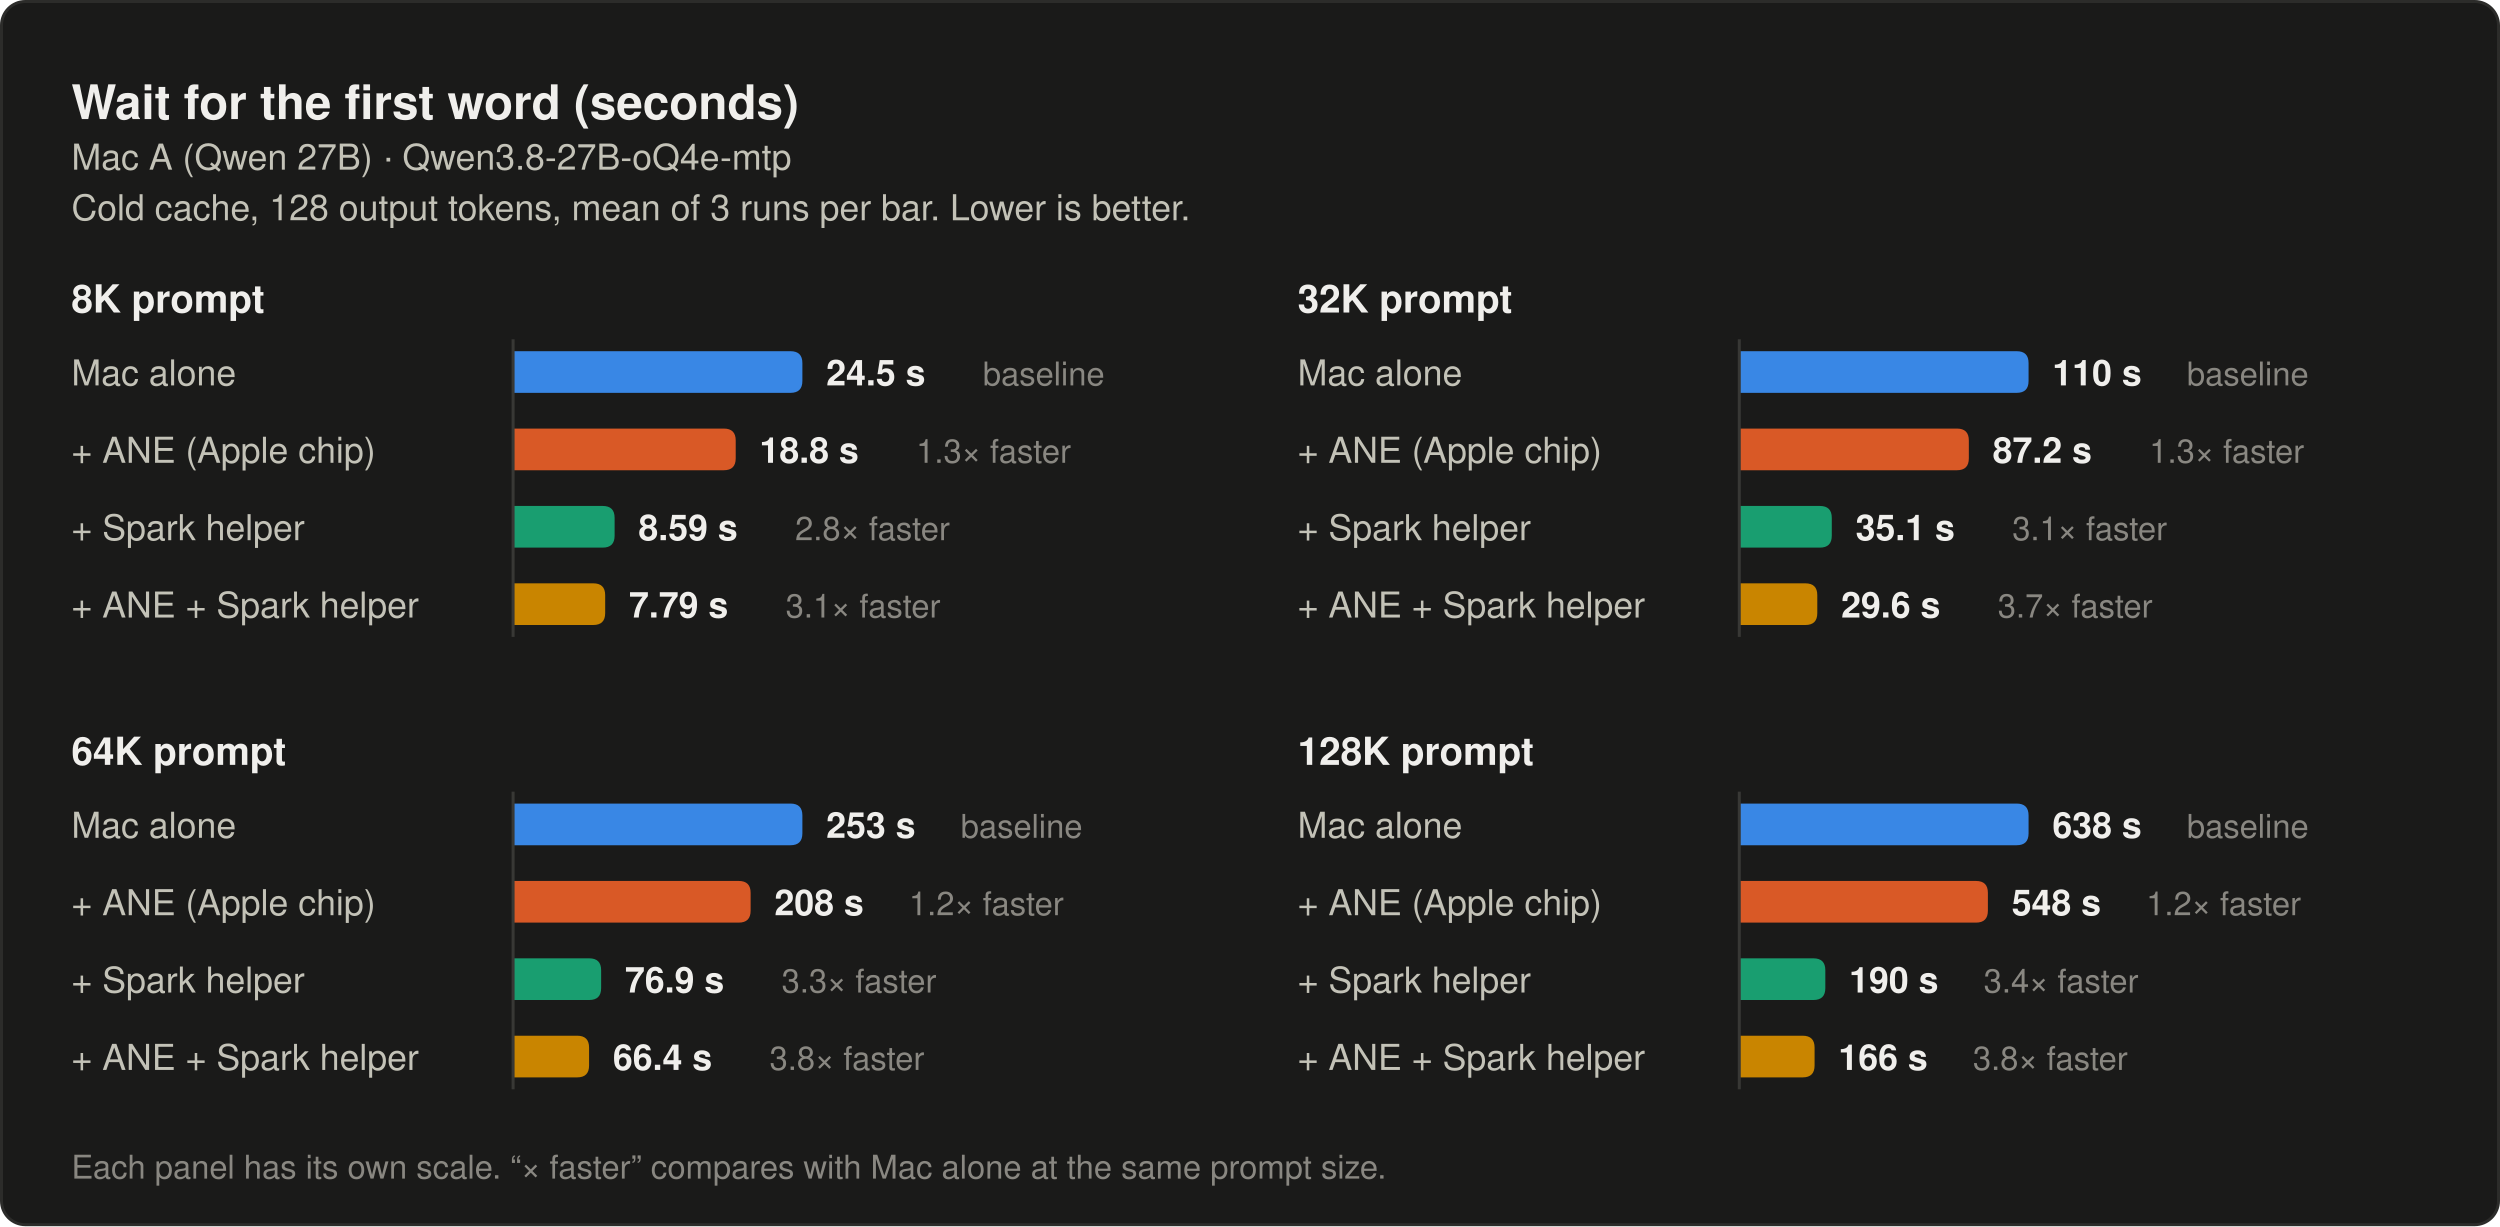
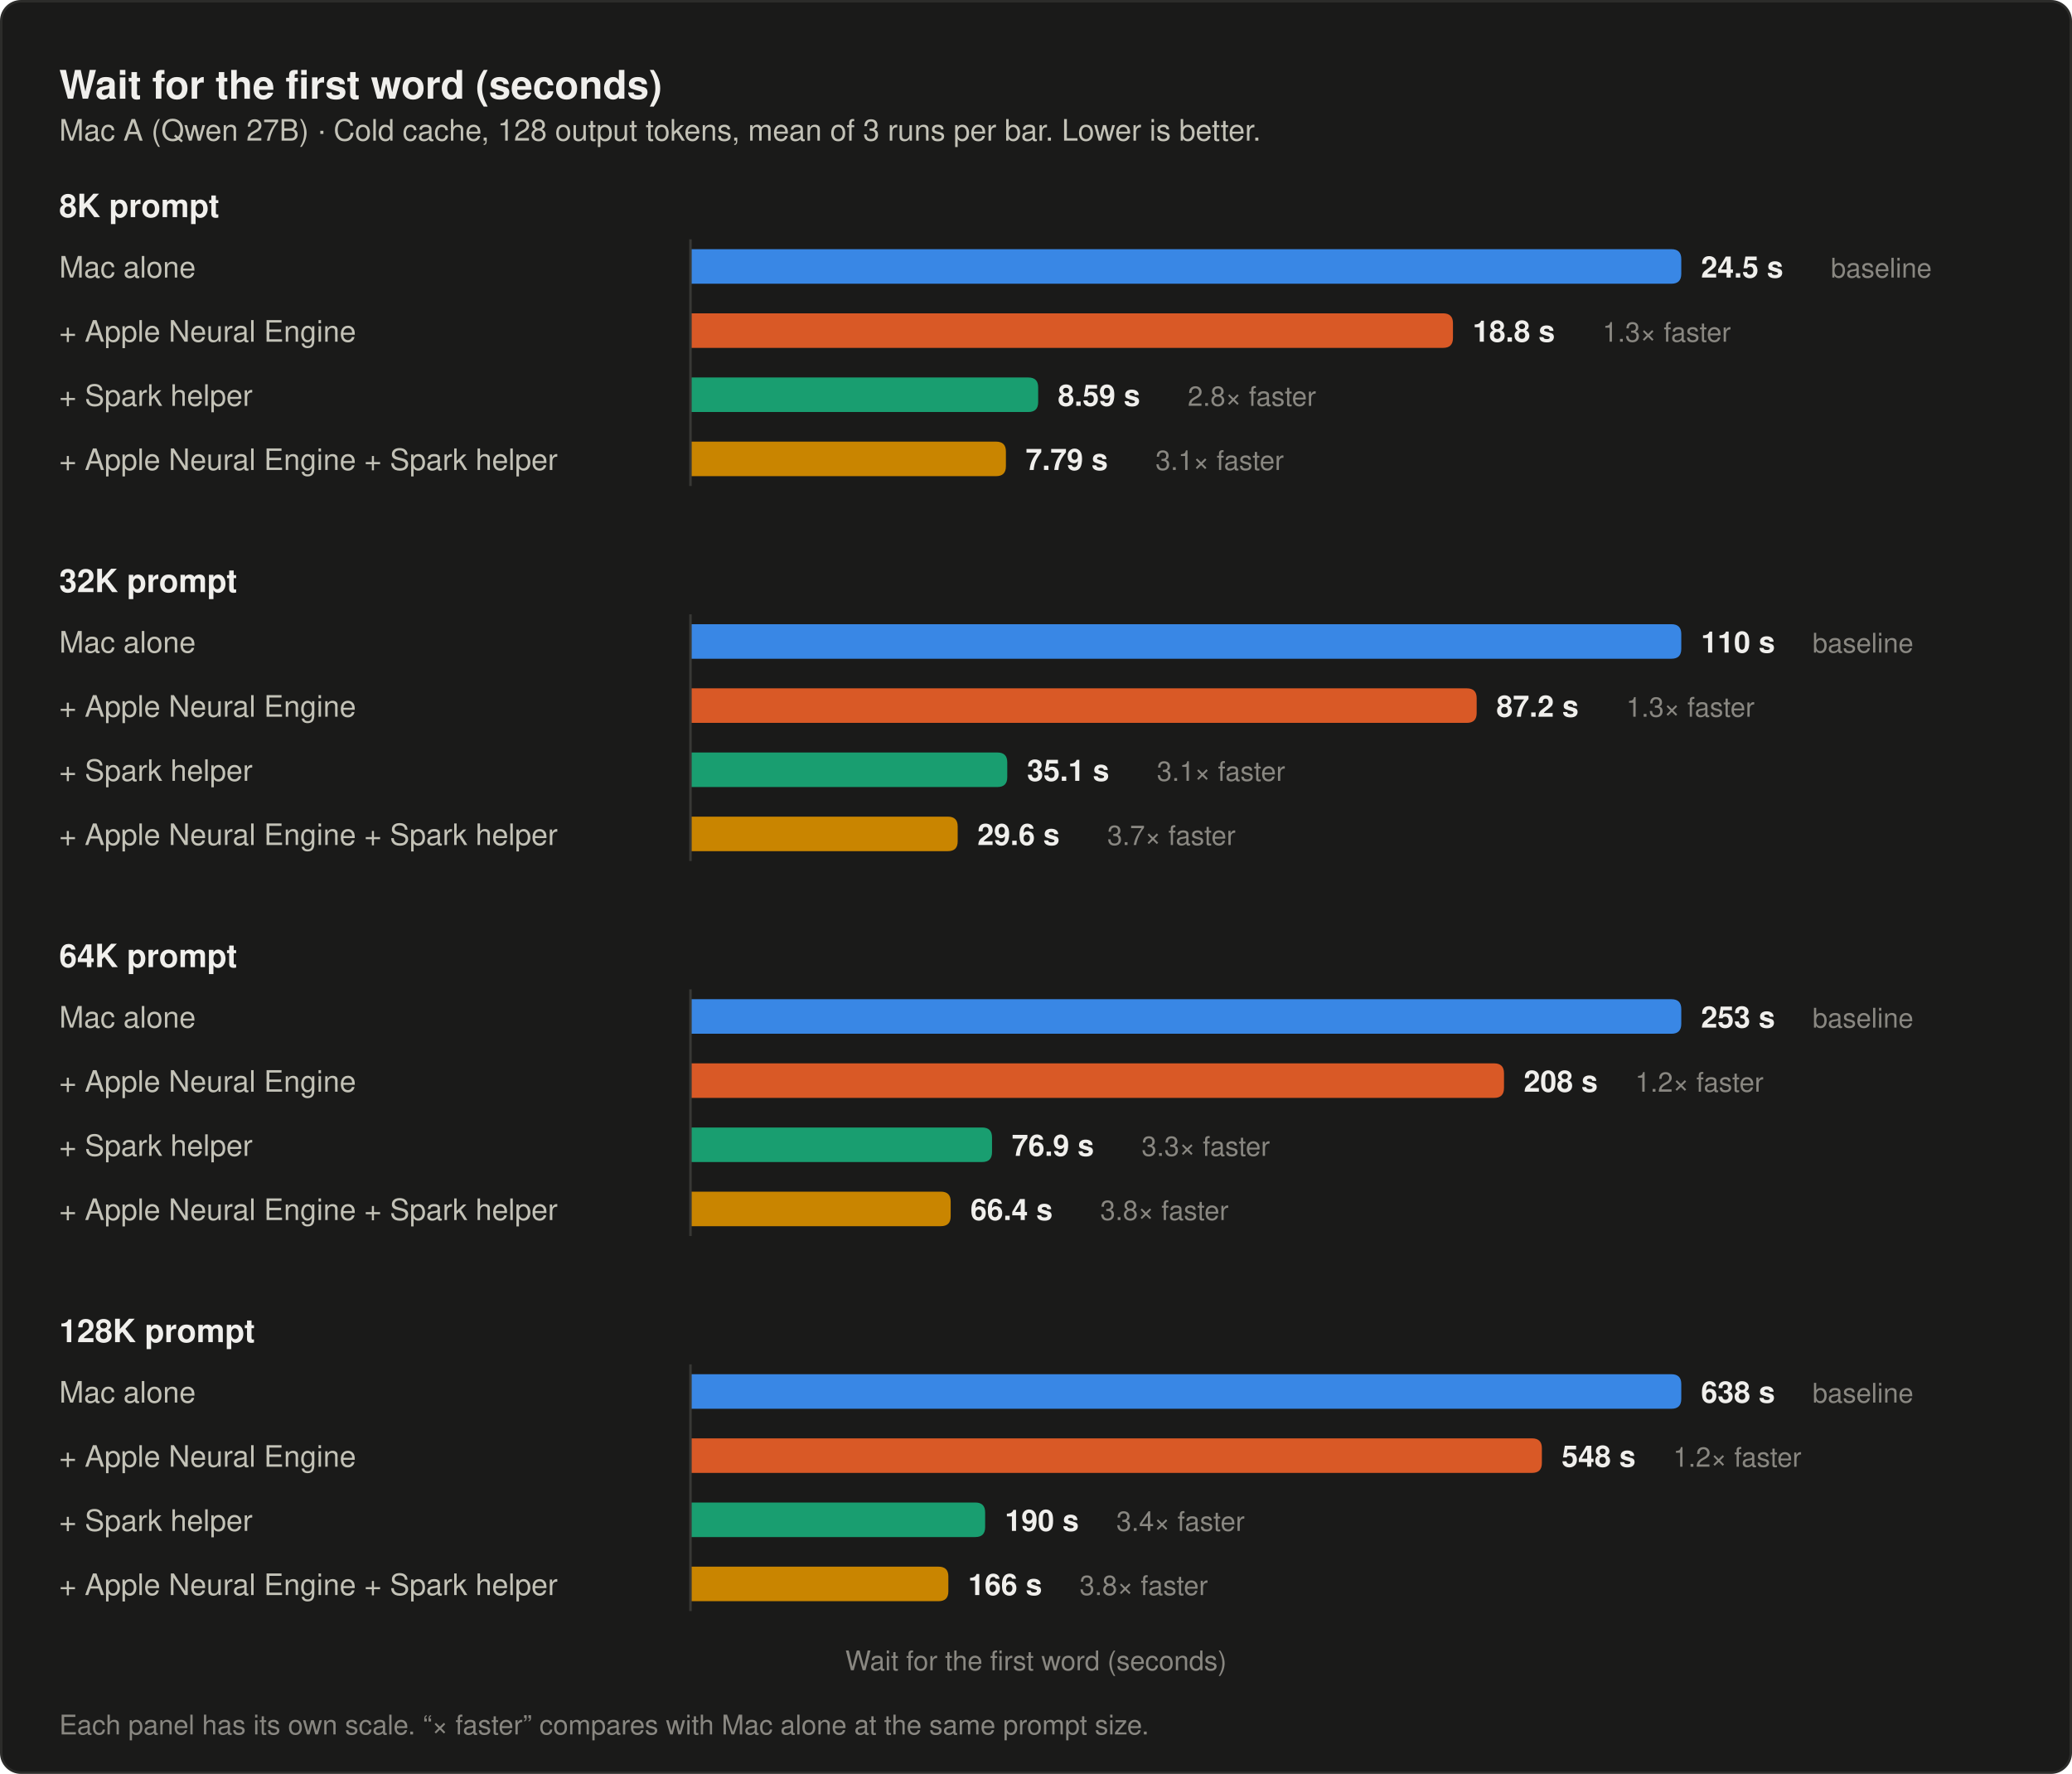
- <svg xmlns="http://www.w3.org/2000/svg" width="840" height="412" viewBox="0 0 840 412" role="img" aria-label="Wait for the first word (seconds) Mac A (Qwen 27B) · Qwen3.8-27B-oQ4e-mtp Cold cache, 128 output tokens, mean of 3 runs per bar. Lower is better." font-family="system-ui, -apple-system, 'Segoe UI', Helvetica, Arial, sans-serif">
-   <rect x="0.5" y="0.5" width="839" height="411" fill="#1a1a19" rx="8" stroke="#2c2c2a" stroke-width="1" />
+ <svg xmlns="http://www.w3.org/2000/svg" width="840" height="719" viewBox="0 0 840 719" role="img" aria-label="Wait for the first word (seconds) Mac A (Qwen 27B) · Cold cache, 128 output tokens, mean of 3 runs per bar. Lower is better." font-family="system-ui, -apple-system, 'Segoe UI', Helvetica, Arial, sans-serif">
+   <rect x="0.5" y="0.5" width="839" height="718" fill="#1a1a19" rx="8" stroke="#2c2c2a" stroke-width="1" />
  <text x="24" y="40" font-size="16" fill="#f0efec" font-weight="600">Wait for the first word (seconds)</text>
-   <text x="24" y="57" font-size="12" fill="#c3c2b7">Mac A (Qwen 27B) · Qwen3.8-27B-oQ4e-mtp</text>
-   <text x="24" y="74" font-size="12" fill="#c3c2b7">Cold cache, 128 output tokens, mean of 3 runs per bar. Lower is better.</text>
-   <text x="24" y="105" font-size="13" fill="#f0efec" font-weight="600">8K prompt</text>
-   <text x="24" y="129.5" font-size="12" fill="#c3c2b7">Mac alone</text>
-   <path d="M172.4,118 H265.6 Q269.6,118 269.6,122 V128 Q269.6,132 265.6,132 H172.4 Z" fill="#3987e5" />
-   <text x="277.6" y="129.5" font-size="12" fill="#f0efec" font-weight="600">24.5 s</text>
-   <text x="330.24" y="129.5" font-size="11" fill="#898781">baseline</text>
-   <text x="24" y="155.5" font-size="12" fill="#c3c2b7">+ ANE (Apple chip)</text>
-   <path d="M172.4,144 H243.2 Q247.2,144 247.2,148 V154 Q247.2,158 243.2,158 H172.4 Z" fill="#d95926" />
-   <text x="255.2" y="155.5" font-size="12" fill="#f0efec" font-weight="600">18.8 s</text>
-   <text x="307.84" y="155.5" font-size="11" fill="#898781">1.3× faster</text>
-   <text x="24" y="181.5" font-size="12" fill="#c3c2b7">+ Spark helper</text>
-   <path d="M172.4,170 H202.51 Q206.51,170 206.51,174 V180 Q206.51,184 202.51,184 H172.4 Z" fill="#199e70" />
-   <text x="214.51" y="181.5" font-size="12" fill="#f0efec" font-weight="600">8.59 s</text>
-   <text x="267.15" y="181.5" font-size="11" fill="#898781">2.8× faster</text>
-   <text x="24" y="207.5" font-size="12" fill="#c3c2b7">+ ANE + Spark helper</text>
-   <path d="M172.4,196 H199.34 Q203.34,196 203.34,200 V206 Q203.34,210 199.34,210 H172.4 Z" fill="#c98500" />
-   <text x="211.34" y="207.5" font-size="12" fill="#f0efec" font-weight="600">7.79 s</text>
-   <text x="263.98" y="207.5" font-size="11" fill="#898781">3.1× faster</text>
-   <line x1="172.4" y1="114" x2="172.4" y2="214" stroke="#383835" stroke-width="1" />
-   <text x="436" y="105" font-size="13" fill="#f0efec" font-weight="600">32K prompt</text>
-   <text x="436" y="129.5" font-size="12" fill="#c3c2b7">Mac alone</text>
-   <path d="M584.4,118 H677.6 Q681.6,118 681.6,122 V128 Q681.6,132 677.6,132 H584.4 Z" fill="#3987e5" />
-   <text x="689.6" y="129.5" font-size="12" fill="#f0efec" font-weight="600">110 s</text>
-   <text x="734.8" y="129.5" font-size="11" fill="#898781">baseline</text>
-   <text x="436" y="155.5" font-size="12" fill="#c3c2b7">+ ANE (Apple chip)</text>
-   <path d="M584.4,144 H657.53 Q661.53,144 661.53,148 V154 Q661.53,158 657.53,158 H584.4 Z" fill="#d95926" />
-   <text x="669.53" y="155.5" font-size="12" fill="#f0efec" font-weight="600">87.2 s</text>
-   <text x="722.17" y="155.5" font-size="11" fill="#898781">1.3× faster</text>
-   <text x="436" y="181.5" font-size="12" fill="#c3c2b7">+ Spark helper</text>
-   <path d="M584.4,170 H611.48 Q615.48,170 615.48,174 V180 Q615.48,184 611.48,184 H584.4 Z" fill="#199e70" />
-   <text x="623.48" y="181.5" font-size="12" fill="#f0efec" font-weight="600">35.1 s</text>
-   <text x="676.12" y="181.5" font-size="11" fill="#898781">3.1× faster</text>
-   <text x="436" y="207.5" font-size="12" fill="#c3c2b7">+ ANE + Spark helper</text>
-   <path d="M584.4,196 H606.61 Q610.61,196 610.61,200 V206 Q610.61,210 606.61,210 H584.4 Z" fill="#c98500" />
-   <text x="618.61" y="207.5" font-size="12" fill="#f0efec" font-weight="600">29.6 s</text>
-   <text x="671.25" y="207.5" font-size="11" fill="#898781">3.7× faster</text>
-   <line x1="584.4" y1="114" x2="584.4" y2="214" stroke="#383835" stroke-width="1" />
-   <text x="24" y="257" font-size="13" fill="#f0efec" font-weight="600">64K prompt</text>
-   <text x="24" y="281.5" font-size="12" fill="#c3c2b7">Mac alone</text>
-   <path d="M172.4,270 H265.6 Q269.6,270 269.6,274 V280 Q269.6,284 265.6,284 H172.4 Z" fill="#3987e5" />
-   <text x="277.6" y="281.5" font-size="12" fill="#f0efec" font-weight="600">253 s</text>
-   <text x="322.8" y="281.5" font-size="11" fill="#898781">baseline</text>
-   <text x="24" y="307.5" font-size="12" fill="#c3c2b7">+ ANE (Apple chip)</text>
-   <path d="M172.4,296 H248.21 Q252.21,296 252.21,300 V306 Q252.21,310 248.21,310 H172.4 Z" fill="#d95926" />
-   <text x="260.21" y="307.5" font-size="12" fill="#f0efec" font-weight="600">208 s</text>
-   <text x="305.41" y="307.5" font-size="11" fill="#898781">1.2× faster</text>
-   <text x="24" y="333.5" font-size="12" fill="#c3c2b7">+ Spark helper</text>
-   <path d="M172.4,322 H197.98 Q201.98,322 201.98,326 V332 Q201.98,336 197.98,336 H172.4 Z" fill="#199e70" />
-   <text x="209.98" y="333.5" font-size="12" fill="#f0efec" font-weight="600">76.9 s</text>
-   <text x="262.62" y="333.5" font-size="11" fill="#898781">3.3× faster</text>
-   <text x="24" y="359.5" font-size="12" fill="#c3c2b7">+ ANE + Spark helper</text>
-   <path d="M172.4,348 H193.93 Q197.93,348 197.93,352 V358 Q197.93,362 193.93,362 H172.4 Z" fill="#c98500" />
-   <text x="205.93" y="359.5" font-size="12" fill="#f0efec" font-weight="600">66.4 s</text>
-   <text x="258.57" y="359.5" font-size="11" fill="#898781">3.8× faster</text>
-   <line x1="172.4" y1="266" x2="172.4" y2="366" stroke="#383835" stroke-width="1" />
-   <text x="436" y="257" font-size="13" fill="#f0efec" font-weight="600">128K prompt</text>
-   <text x="436" y="281.5" font-size="12" fill="#c3c2b7">Mac alone</text>
-   <path d="M584.4,270 H677.6 Q681.6,270 681.6,274 V280 Q681.6,284 677.6,284 H584.4 Z" fill="#3987e5" />
-   <text x="689.6" y="281.5" font-size="12" fill="#f0efec" font-weight="600">638 s</text>
-   <text x="734.8" y="281.5" font-size="11" fill="#898781">baseline</text>
-   <text x="436" y="307.5" font-size="12" fill="#c3c2b7">+ ANE (Apple chip)</text>
-   <path d="M584.4,296 H663.93 Q667.93,296 667.93,300 V306 Q667.93,310 663.93,310 H584.4 Z" fill="#d95926" />
-   <text x="675.93" y="307.5" font-size="12" fill="#f0efec" font-weight="600">548 s</text>
-   <text x="721.13" y="307.5" font-size="11" fill="#898781">1.2× faster</text>
-   <text x="436" y="333.5" font-size="12" fill="#c3c2b7">+ Spark helper</text>
-   <path d="M584.4,322 H609.31 Q613.31,322 613.31,326 V332 Q613.31,336 609.31,336 H584.4 Z" fill="#199e70" />
-   <text x="621.31" y="333.5" font-size="12" fill="#f0efec" font-weight="600">190 s</text>
-   <text x="666.51" y="333.5" font-size="11" fill="#898781">3.4× faster</text>
-   <text x="436" y="359.5" font-size="12" fill="#c3c2b7">+ ANE + Spark helper</text>
-   <path d="M584.4,348 H605.7 Q609.7,348 609.7,352 V358 Q609.7,362 605.7,362 H584.4 Z" fill="#c98500" />
-   <text x="617.7" y="359.5" font-size="12" fill="#f0efec" font-weight="600">166 s</text>
-   <text x="662.9" y="359.5" font-size="11" fill="#898781">3.8× faster</text>
-   <line x1="584.4" y1="266" x2="584.4" y2="366" stroke="#383835" stroke-width="1" />
-   <text x="24" y="396" font-size="11" fill="#898781">Each panel has its own scale. “× faster” compares with Mac alone at the same prompt size.</text>
+   <text x="24" y="57" font-size="12" fill="#c3c2b7">Mac A (Qwen 27B) · Cold cache, 128 output tokens, mean of 3 runs per bar. Lower is better.</text>
+   <text x="24" y="88" font-size="13" fill="#f0efec" font-weight="600">8K prompt</text>
+   <text x="24" y="112.5" font-size="12" fill="#c3c2b7">Mac alone</text>
+   <path d="M279.92,101 H677.6 Q681.6,101 681.6,105 V111 Q681.6,115 677.6,115 H279.92 Z" fill="#3987e5" />
+   <text x="689.6" y="112.5" font-size="12" fill="#f0efec" font-weight="600">24.5 s</text>
+   <text x="742.24" y="112.5" font-size="11" fill="#898781">baseline</text>
+   <text x="24" y="138.5" font-size="12" fill="#c3c2b7">+ Apple Neural Engine</text>
+   <path d="M279.92,127 H585.04 Q589.04,127 589.04,131 V137 Q589.04,141 585.04,141 H279.92 Z" fill="#d95926" />
+   <text x="597.04" y="138.5" font-size="12" fill="#f0efec" font-weight="600">18.8 s</text>
+   <text x="649.68" y="138.5" font-size="11" fill="#898781">1.3× faster</text>
+   <text x="24" y="164.5" font-size="12" fill="#c3c2b7">+ Spark helper</text>
+   <path d="M279.92,153 H416.88 Q420.88,153 420.88,157 V163 Q420.88,167 416.88,167 H279.92 Z" fill="#199e70" />
+   <text x="428.88" y="164.5" font-size="12" fill="#f0efec" font-weight="600">8.59 s</text>
+   <text x="481.52" y="164.5" font-size="11" fill="#898781">2.8× faster</text>
+   <text x="24" y="190.5" font-size="12" fill="#c3c2b7">+ Apple Neural Engine + Spark helper</text>
+   <path d="M279.92,179 H403.8 Q407.8,179 407.8,183 V189 Q407.8,193 403.8,193 H279.92 Z" fill="#c98500" />
+   <text x="415.8" y="190.5" font-size="12" fill="#f0efec" font-weight="600">7.79 s</text>
+   <text x="468.44" y="190.5" font-size="11" fill="#898781">3.1× faster</text>
+   <line x1="279.92" y1="97" x2="279.92" y2="197" stroke="#383835" stroke-width="1" />
+   <text x="24" y="240" font-size="13" fill="#f0efec" font-weight="600">32K prompt</text>
+   <text x="24" y="264.5" font-size="12" fill="#c3c2b7">Mac alone</text>
+   <path d="M279.92,253 H677.6 Q681.6,253 681.6,257 V263 Q681.6,267 677.6,267 H279.92 Z" fill="#3987e5" />
+   <text x="689.6" y="264.5" font-size="12" fill="#f0efec" font-weight="600">110 s</text>
+   <text x="734.8" y="264.5" font-size="11" fill="#898781">baseline</text>
+   <text x="24" y="290.5" font-size="12" fill="#c3c2b7">+ Apple Neural Engine</text>
+   <path d="M279.92,279 H594.65 Q598.65,279 598.65,283 V289 Q598.65,293 594.65,293 H279.92 Z" fill="#d95926" />
+   <text x="606.65" y="290.5" font-size="12" fill="#f0efec" font-weight="600">87.2 s</text>
+   <text x="659.29" y="290.5" font-size="11" fill="#898781">1.3× faster</text>
+   <text x="24" y="316.5" font-size="12" fill="#c3c2b7">+ Spark helper</text>
+   <path d="M279.92,305 H404.35 Q408.35,305 408.35,309 V315 Q408.35,319 404.35,319 H279.92 Z" fill="#199e70" />
+   <text x="416.35" y="316.5" font-size="12" fill="#f0efec" font-weight="600">35.1 s</text>
+   <text x="468.99" y="316.5" font-size="11" fill="#898781">3.1× faster</text>
+   <text x="24" y="342.5" font-size="12" fill="#c3c2b7">+ Apple Neural Engine + Spark helper</text>
+   <path d="M279.92,331 H384.25 Q388.25,331 388.25,335 V341 Q388.25,345 384.25,345 H279.92 Z" fill="#c98500" />
+   <text x="396.25" y="342.5" font-size="12" fill="#f0efec" font-weight="600">29.6 s</text>
+   <text x="448.89" y="342.5" font-size="11" fill="#898781">3.7× faster</text>
+   <line x1="279.92" y1="249" x2="279.92" y2="349" stroke="#383835" stroke-width="1" />
+   <text x="24" y="392" font-size="13" fill="#f0efec" font-weight="600">64K prompt</text>
+   <text x="24" y="416.5" font-size="12" fill="#c3c2b7">Mac alone</text>
+   <path d="M279.92,405 H677.6 Q681.6,405 681.6,409 V415 Q681.6,419 677.6,419 H279.92 Z" fill="#3987e5" />
+   <text x="689.6" y="416.5" font-size="12" fill="#f0efec" font-weight="600">253 s</text>
+   <text x="734.8" y="416.5" font-size="11" fill="#898781">baseline</text>
+   <text x="24" y="442.5" font-size="12" fill="#c3c2b7">+ Apple Neural Engine</text>
+   <path d="M279.92,431 H605.73 Q609.73,431 609.73,435 V441 Q609.73,445 605.73,445 H279.92 Z" fill="#d95926" />
+   <text x="617.73" y="442.5" font-size="12" fill="#f0efec" font-weight="600">208 s</text>
+   <text x="662.93" y="442.5" font-size="11" fill="#898781">1.2× faster</text>
+   <text x="24" y="468.5" font-size="12" fill="#c3c2b7">+ Spark helper</text>
+   <path d="M279.92,457 H398.17 Q402.17,457 402.17,461 V467 Q402.17,471 398.17,471 H279.92 Z" fill="#199e70" />
+   <text x="410.17" y="468.5" font-size="12" fill="#f0efec" font-weight="600">76.9 s</text>
+   <text x="462.81" y="468.5" font-size="11" fill="#898781">3.3× faster</text>
+   <text x="24" y="494.5" font-size="12" fill="#c3c2b7">+ Apple Neural Engine + Spark helper</text>
+   <path d="M279.92,483 H381.41 Q385.41,483 385.41,487 V493 Q385.41,497 381.41,497 H279.92 Z" fill="#c98500" />
+   <text x="393.41" y="494.5" font-size="12" fill="#f0efec" font-weight="600">66.4 s</text>
+   <text x="446.05" y="494.5" font-size="11" fill="#898781">3.8× faster</text>
+   <line x1="279.92" y1="401" x2="279.92" y2="501" stroke="#383835" stroke-width="1" />
+   <text x="24" y="544" font-size="13" fill="#f0efec" font-weight="600">128K prompt</text>
+   <text x="24" y="568.5" font-size="12" fill="#c3c2b7">Mac alone</text>
+   <path d="M279.92,557 H677.6 Q681.6,557 681.6,561 V567 Q681.6,571 677.6,571 H279.92 Z" fill="#3987e5" />
+   <text x="689.6" y="568.5" font-size="12" fill="#f0efec" font-weight="600">638 s</text>
+   <text x="734.8" y="568.5" font-size="11" fill="#898781">baseline</text>
+   <text x="24" y="594.5" font-size="12" fill="#c3c2b7">+ Apple Neural Engine</text>
+   <path d="M279.92,583 H621.09 Q625.09,583 625.09,587 V593 Q625.09,597 621.09,597 H279.92 Z" fill="#d95926" />
+   <text x="633.09" y="594.5" font-size="12" fill="#f0efec" font-weight="600">548 s</text>
+   <text x="678.29" y="594.5" font-size="11" fill="#898781">1.2× faster</text>
+   <text x="24" y="620.5" font-size="12" fill="#c3c2b7">+ Spark helper</text>
+   <path d="M279.92,609 H395.38 Q399.38,609 399.38,613 V619 Q399.38,623 395.38,623 H279.92 Z" fill="#199e70" />
+   <text x="407.38" y="620.5" font-size="12" fill="#f0efec" font-weight="600">190 s</text>
+   <text x="452.58" y="620.5" font-size="11" fill="#898781">3.4× faster</text>
+   <text x="24" y="646.5" font-size="12" fill="#c3c2b7">+ Apple Neural Engine + Spark helper</text>
+   <path d="M279.92,635 H380.47 Q384.47,635 384.47,639 V645 Q384.47,649 380.47,649 H279.92 Z" fill="#c98500" />
+   <text x="392.47" y="646.5" font-size="12" fill="#f0efec" font-weight="600">166 s</text>
+   <text x="437.67" y="646.5" font-size="11" fill="#898781">3.8× faster</text>
+   <line x1="279.92" y1="553" x2="279.92" y2="653" stroke="#383835" stroke-width="1" />
+   <text x="420" y="677" font-size="11" fill="#898781" text-anchor="middle">Wait for the first word (seconds)</text>
+   <text x="24" y="703" font-size="11" fill="#898781">Each panel has its own scale. “× faster” compares with Mac alone at the same prompt size.</text>
</svg>
